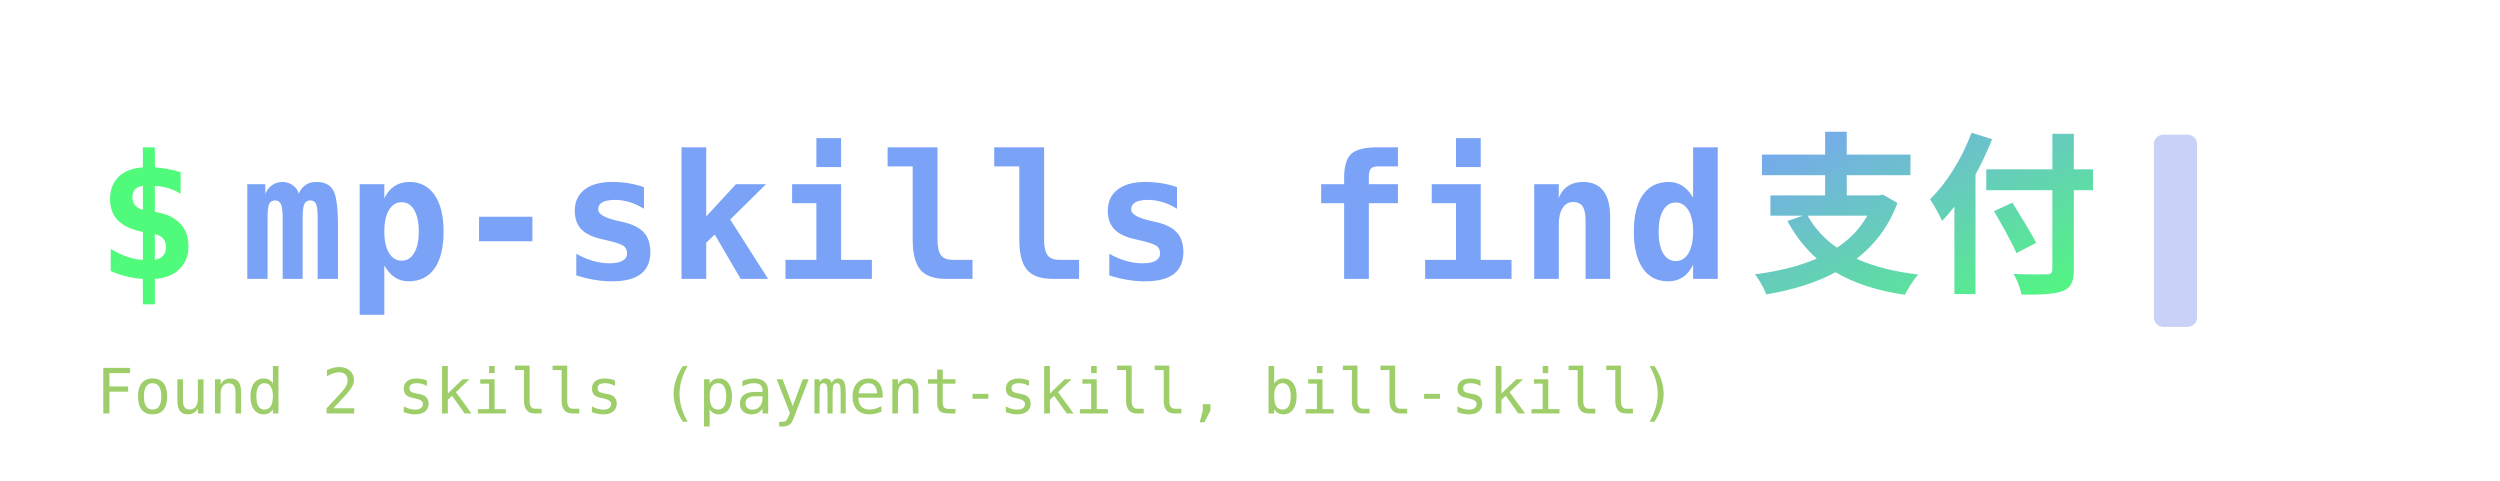
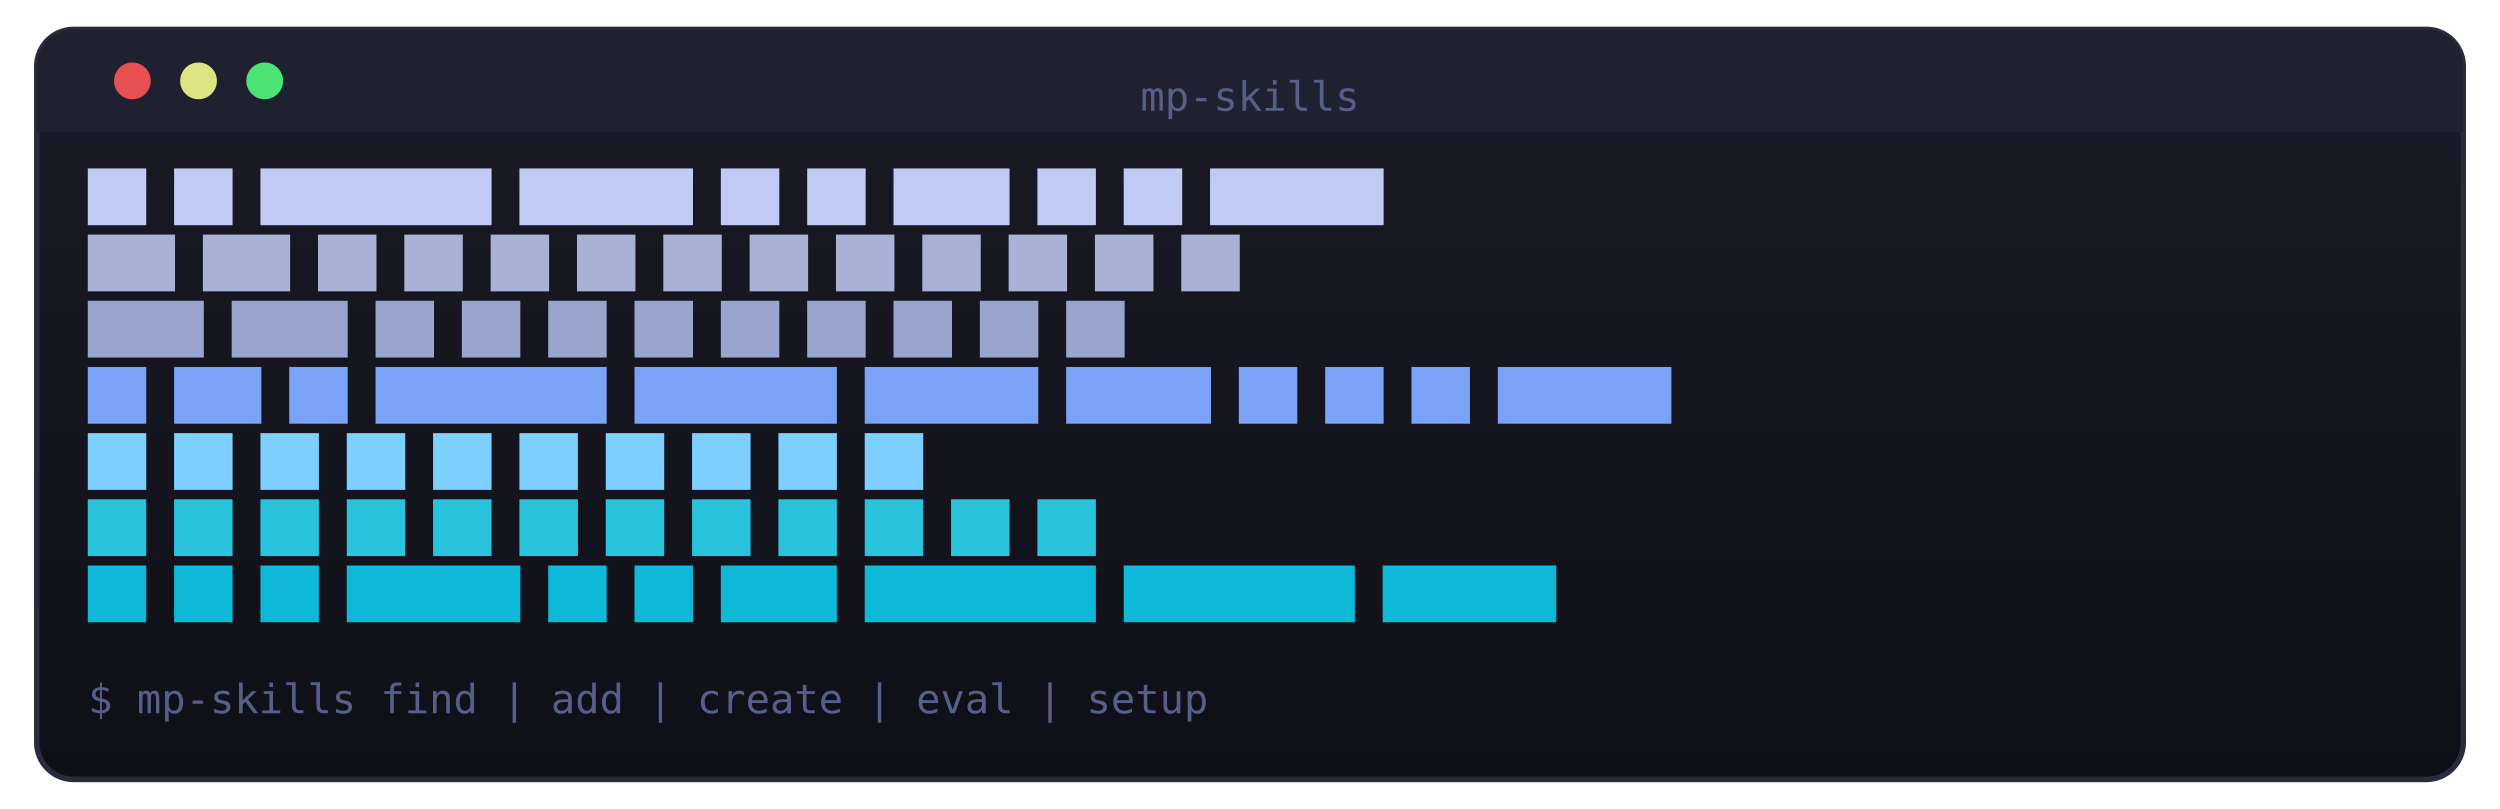
- <svg xmlns="http://www.w3.org/2000/svg" viewBox="0 0 520 100" width="520" height="100">
+ <svg xmlns="http://www.w3.org/2000/svg" viewBox="0 0 680 220" width="680" height="220">
  <defs>
-     <linearGradient id="txtGlow" x1="0" y1="0" x2="1" y2="1">
+     <linearGradient id="bg" x1="0" y1="0" x2="0" y2="1">
+       <stop offset="0%" stop-color="#1a1b26" />
+       <stop offset="100%" stop-color="#0f0f17" />
+     </linearGradient>
+     <linearGradient id="glow" x1="0" y1="0" x2="1" y2="1">
      <stop offset="0%" stop-color="#7aa2f7" />
      <stop offset="100%" stop-color="#50fa7b" />
    </linearGradient>
  </defs>
-   <text x="20" y="58" font-family="'JetBrains Mono', 'Fira Code', 'Cascadia Code', 'SF Mono', monospace" font-size="36" fill="#50fa7b" font-weight="bold">$</text>
-   <text x="50" y="58" font-family="'JetBrains Mono', 'Fira Code', 'Cascadia Code', 'SF Mono', monospace" font-size="36" fill="#7aa2f7" font-weight="700" letter-spacing="0.5">mp-skills find</text>
-   <text x="364" y="58" font-family="'JetBrains Mono', 'Fira Code', 'Cascadia Code', 'SF Mono', monospace" font-size="36" fill="url(#txtGlow)" font-weight="700" letter-spacing="0.5">支付</text>
-   <rect x="448" y="28" width="9" height="40" rx="2" fill="#c0caf5" opacity="0.85">
-     <animate attributeName="opacity" values="0.85;0.08;0.85" dur="1.2s" repeatCount="indefinite" />
-   </rect>
-   <text x="20" y="86" font-family="'JetBrains Mono', 'Fira Code', 'Cascadia Code', 'SF Mono', monospace" font-size="13" fill="#9ece6a">  Found 2 skills (payment-skill, bill-skill)</text>
+   <rect x="10" y="8" width="660" height="204" rx="10" fill="url(#bg)" stroke="#2a2b3d" stroke-width="1.5" />
+   <rect x="10" y="8" width="660" height="28" rx="10" fill="#1f2030" />
+   <rect x="10" y="26" width="660" height="10" fill="#1f2030" />
+   <circle cx="36" cy="22" r="5" fill="#ff5555" opacity="0.9" />
+   <circle cx="54" cy="22" r="5" fill="#f1fa8c" opacity="0.9" />
+   <circle cx="72" cy="22" r="5" fill="#50fa7b" opacity="0.9" />
+   <text x="340" y="27" font-family="'SF Mono', 'JetBrains Mono', 'Cascadia Code', monospace" font-size="11" fill="#565f89" text-anchor="middle" dominant-baseline="middle">mp-skills</text>
+   <text x="24" y="58" font-family="'JetBrains Mono', 'Fira Code', 'Cascadia Code', monospace" font-size="13" fill="#c0caf5" font-weight="500">██     ██ ████████           ██████  ██    ██ ████ ██       ██        ██████</text>
+   <text x="24" y="76" font-family="'JetBrains Mono', 'Fira Code', 'Cascadia Code', monospace" font-size="13" fill="#a9b1d6" font-weight="500">███   ███ ██     ██         ██    ██ ██   ██   ██  ██       ██       ██    ██</text>
+   <text x="24" y="94" font-family="'JetBrains Mono', 'Fira Code', 'Cascadia Code', monospace" font-size="13" fill="#9aa5ce" font-weight="500">████ ████ ██     ██         ██       ██  ██    ██  ██       ██       ██</text>
+   <text x="24" y="112" font-family="'JetBrains Mono', 'Fira Code', 'Cascadia Code', monospace" font-size="13" fill="#7aa2f7" font-weight="600">██ ███ ██ ████████  ███████  ██████  █████     ██  ██       ██        ██████</text>
+   <text x="24" y="130" font-family="'JetBrains Mono', 'Fira Code', 'Cascadia Code', monospace" font-size="13" fill="#7dcfff" font-weight="500">██     ██ ██                      ██ ██  ██    ██  ██       ██             ██</text>
+   <text x="24" y="148" font-family="'JetBrains Mono', 'Fira Code', 'Cascadia Code', monospace" font-size="13" fill="#2ac3de" font-weight="500">██     ██ ██                ██    ██ ██   ██   ██  ██       ██       ██    ██</text>
+   <text x="24" y="166" font-family="'JetBrains Mono', 'Fira Code', 'Cascadia Code', monospace" font-size="13" fill="#0db9d7" font-weight="500">██     ██ ██                 ██████  ██    ██ ████ ████████ ████████  ██████</text>
+   <text x="24" y="194" font-family="'SF Mono', 'JetBrains Mono', 'Cascadia Code', monospace" font-size="11" fill="#565f89">$ mp-skills find  |  add  |  create  |  eval  |  setup</text>
</svg>
